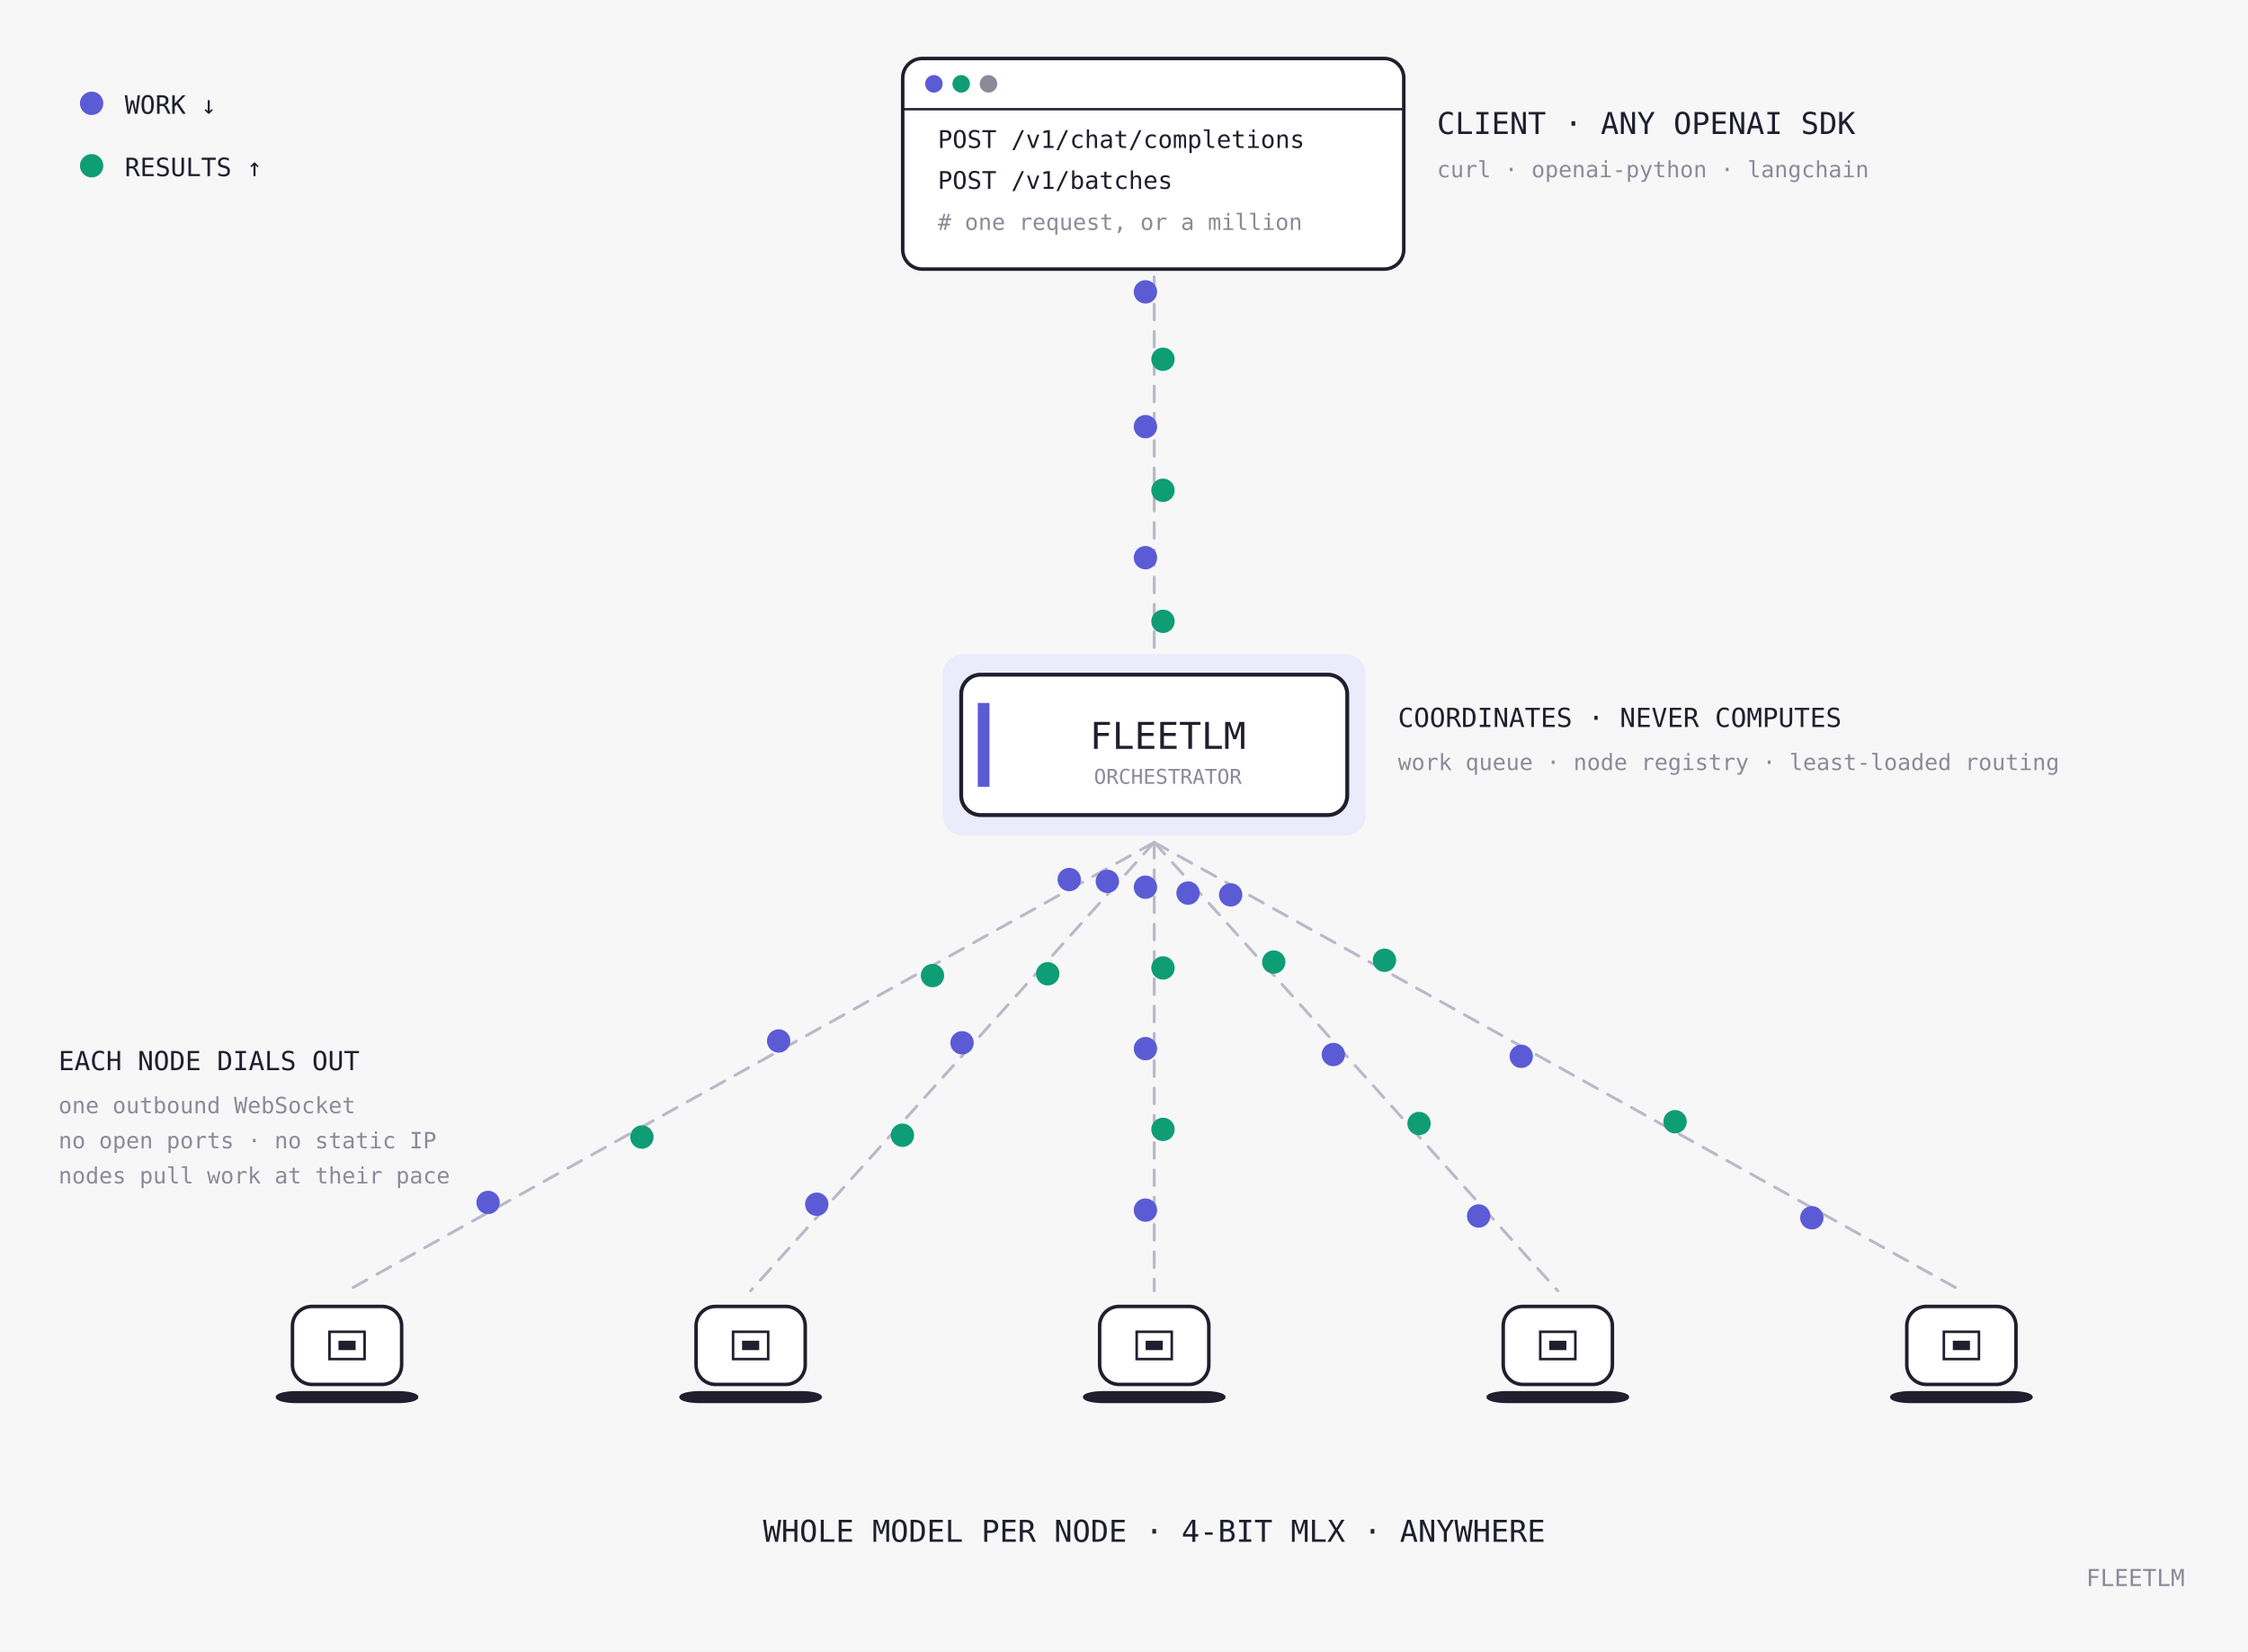
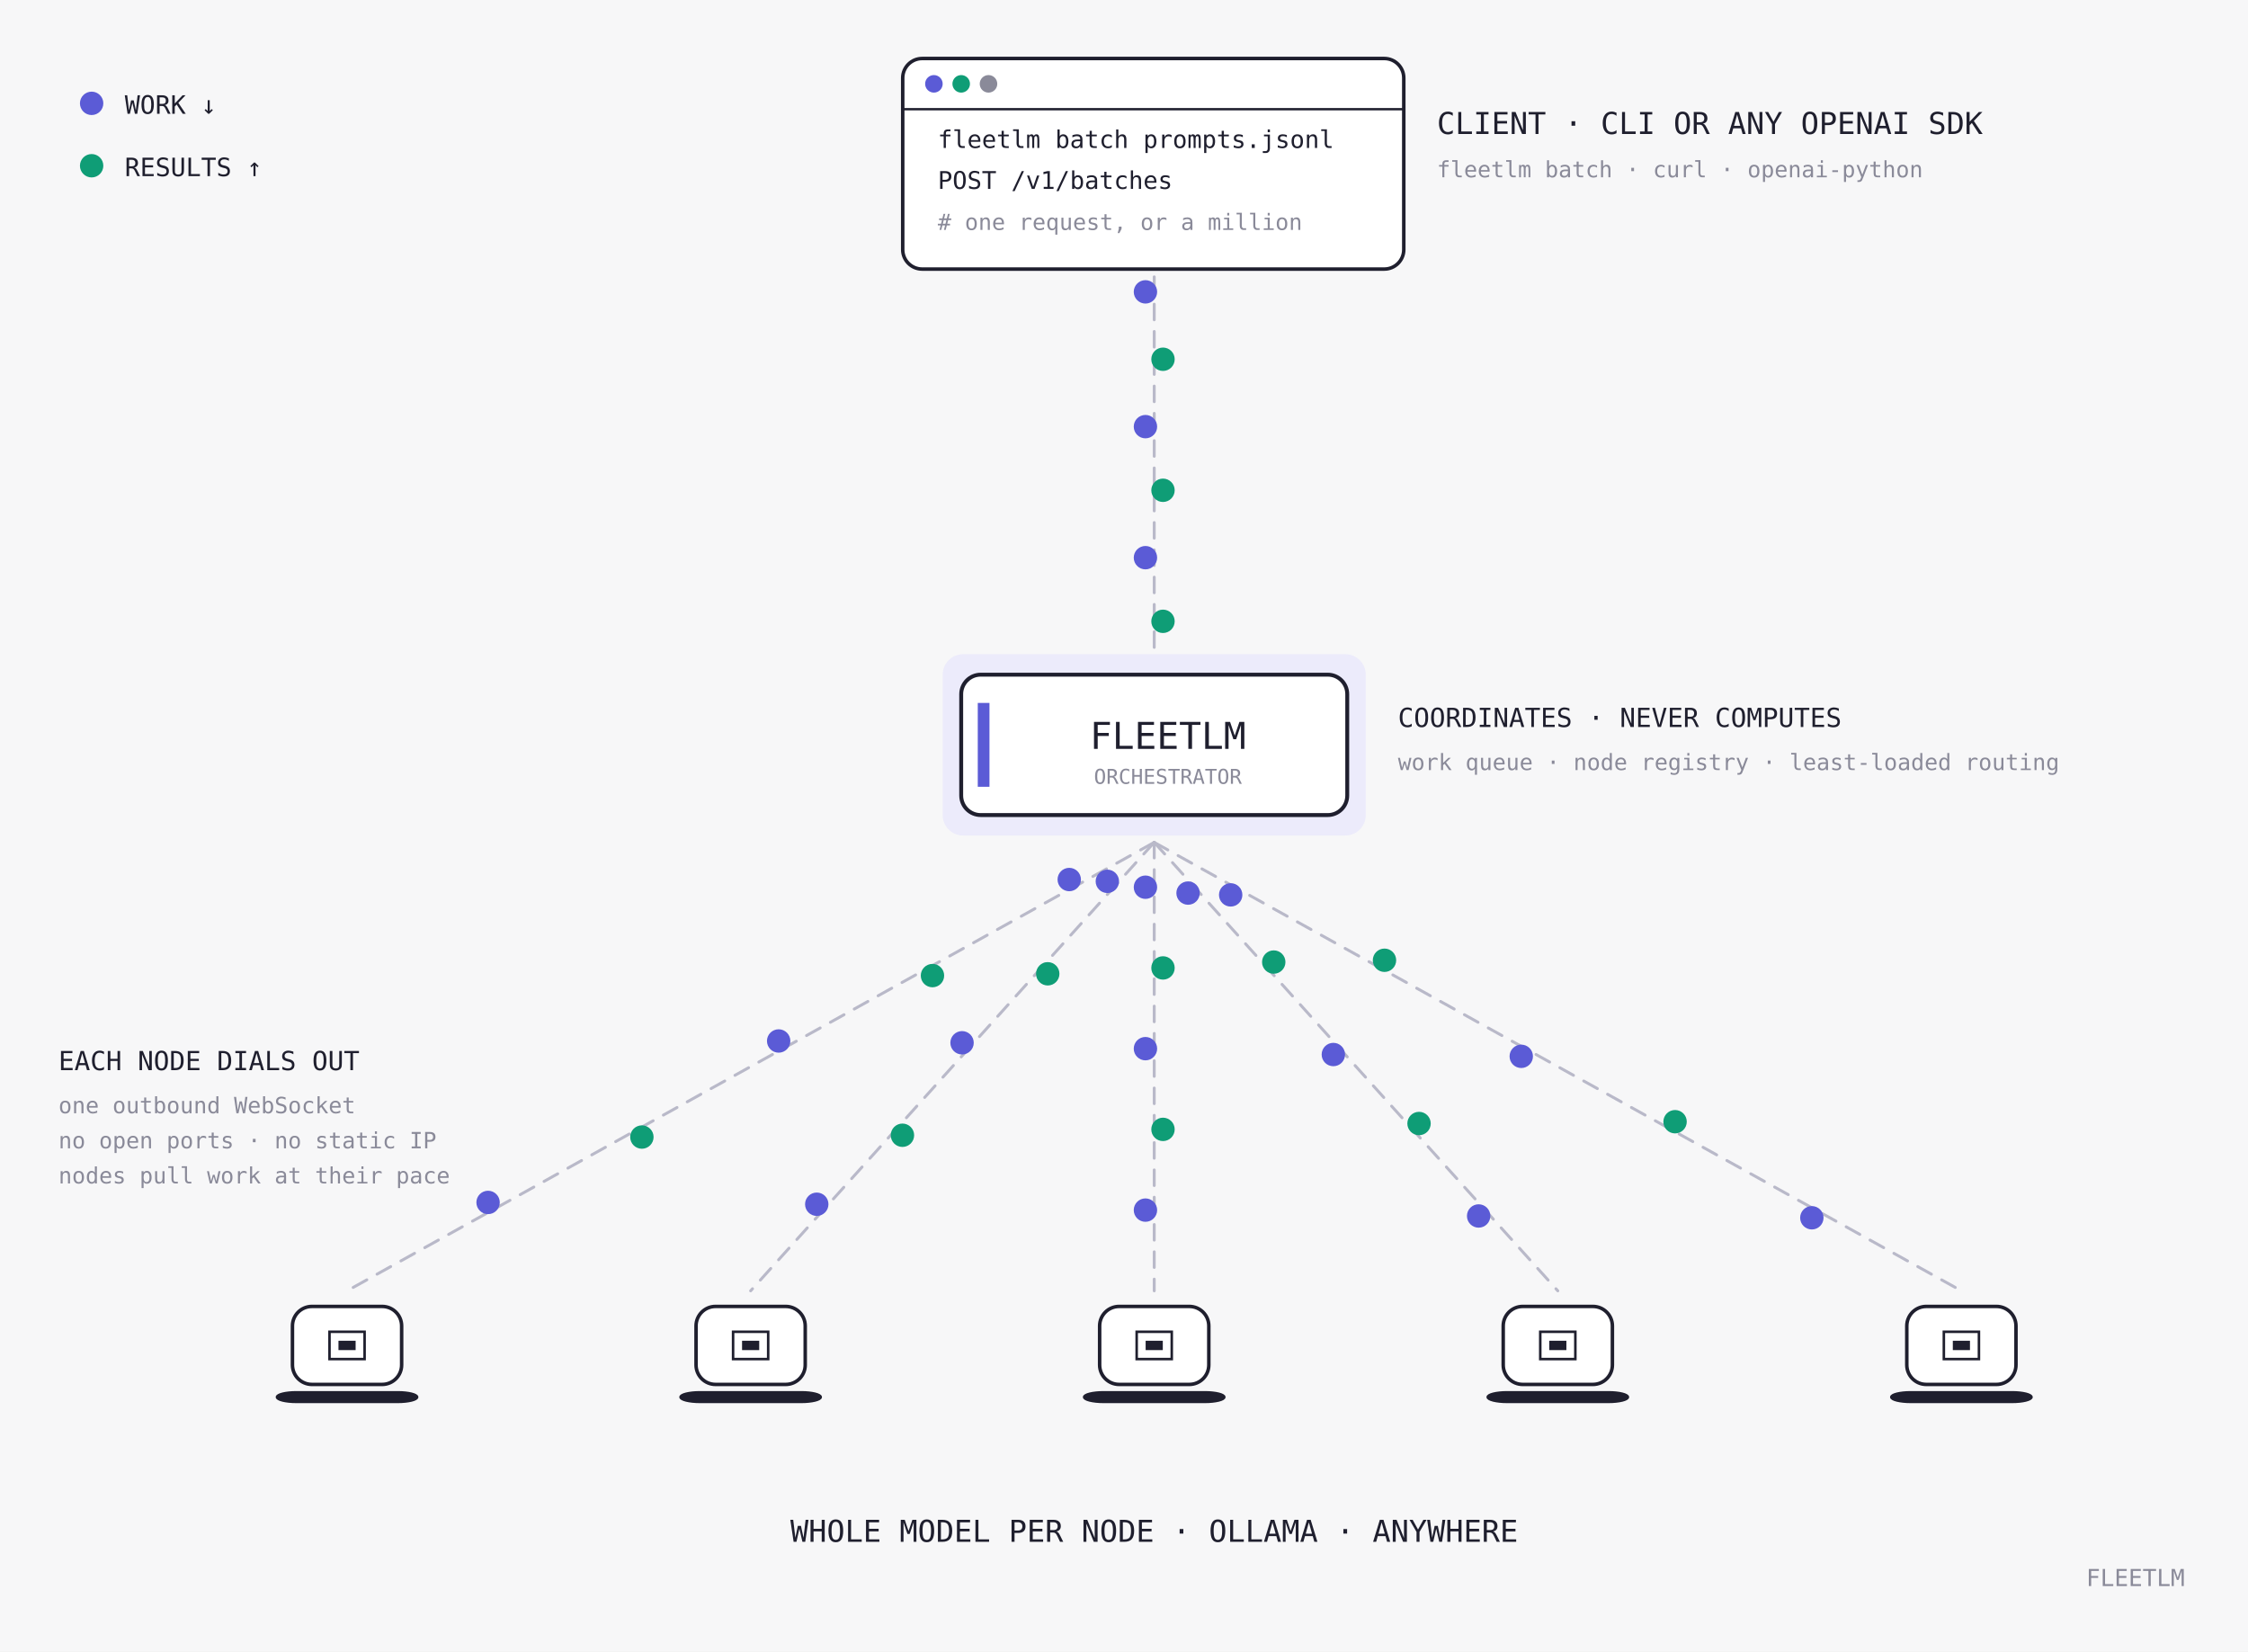
<svg xmlns="http://www.w3.org/2000/svg" width="1153" height="847" viewBox="0 0 1153 847">
  <rect width="1153" height="847" fill="#f7f7f8" />
  <defs />
  <ellipse cx="47" cy="53" rx="5.5" ry="5.5" fill="#5b5bd6" stroke="#5b5bd6" stroke-width="1" />
  <text x="64" y="58.35" text-anchor="start" font-family="ui-monospace,Menlo,monospace" font-size="13" fill="#1f1f2e">WORK   ↓</text>
  <ellipse cx="47" cy="85" rx="5.5" ry="5.5" fill="#0f9d76" stroke="#0f9d76" stroke-width="1" />
  <text x="64" y="90.35" text-anchor="start" font-family="ui-monospace,Menlo,monospace" font-size="13" fill="#1f1f2e">RESULTS   ↑</text>
  <rect x="463" y="30" width="257" height="108" rx="10" fill="#ffffff" stroke="#1f1f2e" stroke-width="1.8" />
  <line x1="463" y1="56" x2="720" y2="56" stroke="#1f1f2e" stroke-width="1.2" stroke-linecap="round" />
  <ellipse cx="479" cy="43" rx="4" ry="4" fill="#5b5bd6" stroke="#5b5bd6" stroke-width="1" />
  <ellipse cx="493" cy="43" rx="4" ry="4" fill="#0f9d76" stroke="#0f9d76" stroke-width="1" />
  <ellipse cx="507" cy="43" rx="4" ry="4" fill="#8a8a99" stroke="#8a8a99" stroke-width="1" />
-   <text x="481" y="75.875" text-anchor="start" font-family="ui-monospace,Menlo,monospace" font-size="12.5" fill="#1f1f2e">POST /v1/chat/completions</text>
+   <text x="481" y="75.875" text-anchor="start" font-family="ui-monospace,Menlo,monospace" font-size="12.5" fill="#1f1f2e">fleetlm batch prompts.jsonl</text>
  <text x="481" y="96.875" text-anchor="start" font-family="ui-monospace,Menlo,monospace" font-size="12.5" fill="#1f1f2e">POST /v1/batches</text>
  <text x="481" y="117.925" text-anchor="start" font-family="ui-monospace,Menlo,monospace" font-size="11.5" fill="#8a8a99"># one request, or a million</text>
-   <text x="737" y="68.725" text-anchor="start" font-family="ui-monospace,Menlo,monospace" font-size="15.5" fill="#1f1f2e">CLIENT  ·  ANY OPENAI SDK</text>
-   <text x="737" y="90.925" text-anchor="start" font-family="ui-monospace,Menlo,monospace" font-size="11.5" fill="#8a8a99">curl · openai-python · langchain</text>
+   <text x="737" y="68.725" text-anchor="start" font-family="ui-monospace,Menlo,monospace" font-size="15.5" fill="#1f1f2e">CLIENT  ·  CLI OR ANY OPENAI SDK</text>
+   <text x="737" y="90.925" text-anchor="start" font-family="ui-monospace,Menlo,monospace" font-size="11.5" fill="#8a8a99">fleetlm batch · curl · openai-python</text>
  <line x1="592" y1="142" x2="592" y2="334" stroke="#b9b9c9" stroke-width="1.5" stroke-linecap="round" stroke-dasharray="8 6" />
  <ellipse cx="587.5" cy="149.68" rx="5.5" ry="5.5" fill="#5b5bd6" stroke="#5b5bd6" stroke-width="1" />
  <ellipse cx="596.5" cy="184.24" rx="5.5" ry="5.5" fill="#0f9d76" stroke="#0f9d76" stroke-width="1" />
  <ellipse cx="587.5" cy="218.8" rx="5.5" ry="5.5" fill="#5b5bd6" stroke="#5b5bd6" stroke-width="1" />
  <ellipse cx="596.5" cy="251.44" rx="5.5" ry="5.5" fill="#0f9d76" stroke="#0f9d76" stroke-width="1" />
  <ellipse cx="587.5" cy="286" rx="5.5" ry="5.5" fill="#5b5bd6" stroke="#5b5bd6" stroke-width="1" />
  <ellipse cx="596.5" cy="318.64" rx="5.5" ry="5.5" fill="#0f9d76" stroke="#0f9d76" stroke-width="1" />
  <rect x="484" y="336" width="216" height="92" rx="10" fill="#ecebfb" stroke="#ecebfb" stroke-width="1" />
  <rect x="493" y="346" width="198" height="72" rx="10" fill="#ffffff" stroke="#1f1f2e" stroke-width="2" />
  <rect x="502" y="361" width="5" height="42" rx="0" fill="#5b5bd6" stroke="#5b5bd6" stroke-width="1" />
  <text x="599" y="384.05" text-anchor="middle" font-family="ui-monospace,Menlo,monospace" font-size="19" fill="#1f1f2e">FLEETLM</text>
  <text x="599" y="401.975" text-anchor="middle" font-family="ui-monospace,Menlo,monospace" font-size="10.5" fill="#8a8a99">ORCHESTRATOR</text>
  <text x="717" y="372.825" text-anchor="start" font-family="ui-monospace,Menlo,monospace" font-size="13.5" fill="#1f1f2e">COORDINATES  ·  NEVER COMPUTES</text>
  <text x="717" y="394.925" text-anchor="start" font-family="ui-monospace,Menlo,monospace" font-size="11.5" fill="#8a8a99">work queue · node registry · least-loaded routing</text>
  <text x="30" y="548.825" text-anchor="start" font-family="ui-monospace,Menlo,monospace" font-size="13.5" fill="#1f1f2e">EACH NODE DIALS OUT</text>
  <text x="30" y="570.925" text-anchor="start" font-family="ui-monospace,Menlo,monospace" font-size="11.5" fill="#8a8a99">one outbound WebSocket</text>
  <text x="30" y="588.925" text-anchor="start" font-family="ui-monospace,Menlo,monospace" font-size="11.5" fill="#8a8a99">no open ports · no static IP</text>
  <text x="30" y="606.925" text-anchor="start" font-family="ui-monospace,Menlo,monospace" font-size="11.5" fill="#8a8a99">nodes pull work at their pace</text>
  <line x1="592" y1="432" x2="178" y2="662" stroke="#b9b9c9" stroke-width="1.5" stroke-linecap="round" stroke-dasharray="8 6" />
  <ellipse cx="548.415" cy="451.066" rx="5.5" ry="5.5" fill="#5b5bd6" stroke="#5b5bd6" stroke-width="1" />
  <ellipse cx="478.265" cy="500.334" rx="5.5" ry="5.5" fill="#0f9d76" stroke="#0f9d76" stroke-width="1" />
  <ellipse cx="399.375" cy="533.866" rx="5.5" ry="5.5" fill="#5b5bd6" stroke="#5b5bd6" stroke-width="1" />
  <ellipse cx="329.225" cy="583.134" rx="5.5" ry="5.5" fill="#0f9d76" stroke="#0f9d76" stroke-width="1" />
  <ellipse cx="250.335" cy="616.666" rx="5.5" ry="5.5" fill="#5b5bd6" stroke="#5b5bd6" stroke-width="1" />
  <line x1="592" y1="432" x2="385" y2="662" stroke="#b9b9c9" stroke-width="1.5" stroke-linecap="round" stroke-dasharray="8 6" />
  <ellipse cx="567.955" cy="451.99" rx="5.5" ry="5.5" fill="#5b5bd6" stroke="#5b5bd6" stroke-width="1" />
  <ellipse cx="537.385" cy="499.41" rx="5.5" ry="5.5" fill="#0f9d76" stroke="#0f9d76" stroke-width="1" />
  <ellipse cx="493.435" cy="534.79" rx="5.5" ry="5.5" fill="#5b5bd6" stroke="#5b5bd6" stroke-width="1" />
  <ellipse cx="462.865" cy="582.21" rx="5.5" ry="5.5" fill="#0f9d76" stroke="#0f9d76" stroke-width="1" />
  <ellipse cx="418.915" cy="617.59" rx="5.5" ry="5.5" fill="#5b5bd6" stroke="#5b5bd6" stroke-width="1" />
  <line x1="592" y1="432" x2="592" y2="662" stroke="#b9b9c9" stroke-width="1.5" stroke-linecap="round" stroke-dasharray="8 6" />
  <ellipse cx="587.5" cy="455" rx="5.5" ry="5.5" fill="#5b5bd6" stroke="#5b5bd6" stroke-width="1" />
  <ellipse cx="596.5" cy="496.4" rx="5.5" ry="5.5" fill="#0f9d76" stroke="#0f9d76" stroke-width="1" />
  <ellipse cx="587.5" cy="537.8" rx="5.5" ry="5.5" fill="#5b5bd6" stroke="#5b5bd6" stroke-width="1" />
  <ellipse cx="596.5" cy="579.2" rx="5.5" ry="5.5" fill="#0f9d76" stroke="#0f9d76" stroke-width="1" />
  <ellipse cx="587.5" cy="620.6" rx="5.5" ry="5.5" fill="#5b5bd6" stroke="#5b5bd6" stroke-width="1" />
  <line x1="592" y1="432" x2="799" y2="662" stroke="#b9b9c9" stroke-width="1.5" stroke-linecap="round" stroke-dasharray="8 6" />
  <ellipse cx="609.355" cy="458.01" rx="5.5" ry="5.5" fill="#5b5bd6" stroke="#5b5bd6" stroke-width="1" />
  <ellipse cx="653.305" cy="493.39" rx="5.5" ry="5.5" fill="#0f9d76" stroke="#0f9d76" stroke-width="1" />
  <ellipse cx="683.875" cy="540.81" rx="5.5" ry="5.5" fill="#5b5bd6" stroke="#5b5bd6" stroke-width="1" />
  <ellipse cx="727.825" cy="576.19" rx="5.5" ry="5.5" fill="#0f9d76" stroke="#0f9d76" stroke-width="1" />
  <ellipse cx="758.395" cy="623.61" rx="5.5" ry="5.5" fill="#5b5bd6" stroke="#5b5bd6" stroke-width="1" />
  <line x1="592" y1="432" x2="1006" y2="662" stroke="#b9b9c9" stroke-width="1.5" stroke-linecap="round" stroke-dasharray="8 6" />
  <ellipse cx="631.215" cy="458.934" rx="5.5" ry="5.5" fill="#5b5bd6" stroke="#5b5bd6" stroke-width="1" />
  <ellipse cx="710.105" cy="492.466" rx="5.5" ry="5.5" fill="#0f9d76" stroke="#0f9d76" stroke-width="1" />
  <ellipse cx="780.255" cy="541.734" rx="5.5" ry="5.5" fill="#5b5bd6" stroke="#5b5bd6" stroke-width="1" />
  <ellipse cx="859.145" cy="575.266" rx="5.5" ry="5.5" fill="#0f9d76" stroke="#0f9d76" stroke-width="1" />
  <ellipse cx="929.295" cy="624.534" rx="5.5" ry="5.5" fill="#5b5bd6" stroke="#5b5bd6" stroke-width="1" />
  <rect x="150" y="670" width="56" height="40" rx="10" fill="#ffffff" stroke="#1f1f2e" stroke-width="1.8" />
  <rect x="169" y="683" width="18" height="14" rx="0" fill="#ffffff" stroke="#1f1f2e" stroke-width="1.3" />
  <rect x="174" y="688" width="8" height="4" rx="0" fill="#1f1f2e" stroke="#1f1f2e" stroke-width="0.8" />
  <rect x="142" y="714" width="72" height="5" rx="10" fill="#1f1f2e" stroke="#1f1f2e" stroke-width="1.2" />
  <rect x="357" y="670" width="56" height="40" rx="10" fill="#ffffff" stroke="#1f1f2e" stroke-width="1.8" />
  <rect x="376" y="683" width="18" height="14" rx="0" fill="#ffffff" stroke="#1f1f2e" stroke-width="1.3" />
  <rect x="381" y="688" width="8" height="4" rx="0" fill="#1f1f2e" stroke="#1f1f2e" stroke-width="0.8" />
  <rect x="349" y="714" width="72" height="5" rx="10" fill="#1f1f2e" stroke="#1f1f2e" stroke-width="1.2" />
  <rect x="564" y="670" width="56" height="40" rx="10" fill="#ffffff" stroke="#1f1f2e" stroke-width="1.8" />
  <rect x="583" y="683" width="18" height="14" rx="0" fill="#ffffff" stroke="#1f1f2e" stroke-width="1.3" />
  <rect x="588" y="688" width="8" height="4" rx="0" fill="#1f1f2e" stroke="#1f1f2e" stroke-width="0.8" />
  <rect x="556" y="714" width="72" height="5" rx="10" fill="#1f1f2e" stroke="#1f1f2e" stroke-width="1.2" />
  <rect x="771" y="670" width="56" height="40" rx="10" fill="#ffffff" stroke="#1f1f2e" stroke-width="1.8" />
  <rect x="790" y="683" width="18" height="14" rx="0" fill="#ffffff" stroke="#1f1f2e" stroke-width="1.3" />
  <rect x="795" y="688" width="8" height="4" rx="0" fill="#1f1f2e" stroke="#1f1f2e" stroke-width="0.8" />
  <rect x="763" y="714" width="72" height="5" rx="10" fill="#1f1f2e" stroke="#1f1f2e" stroke-width="1.2" />
  <rect x="978" y="670" width="56" height="40" rx="10" fill="#ffffff" stroke="#1f1f2e" stroke-width="1.8" />
  <rect x="997" y="683" width="18" height="14" rx="0" fill="#ffffff" stroke="#1f1f2e" stroke-width="1.3" />
  <rect x="1002" y="688" width="8" height="4" rx="0" fill="#1f1f2e" stroke="#1f1f2e" stroke-width="0.8" />
  <rect x="970" y="714" width="72" height="5" rx="10" fill="#1f1f2e" stroke="#1f1f2e" stroke-width="1.2" />
-   <text x="592" y="790.725" text-anchor="middle" font-family="ui-monospace,Menlo,monospace" font-size="15.5" fill="#1f1f2e">WHOLE MODEL PER NODE  ·  4-BIT MLX  ·  ANYWHERE</text>
+   <text x="592" y="790.725" text-anchor="middle" font-family="ui-monospace,Menlo,monospace" font-size="15.5" fill="#1f1f2e">WHOLE MODEL PER NODE  ·  OLLAMA  ·  ANYWHERE</text>
  <text x="1070" y="813.4" text-anchor="start" font-family="ui-monospace,Menlo,monospace" font-size="12" fill="#8a8a99">FLEETLM</text>
</svg>
